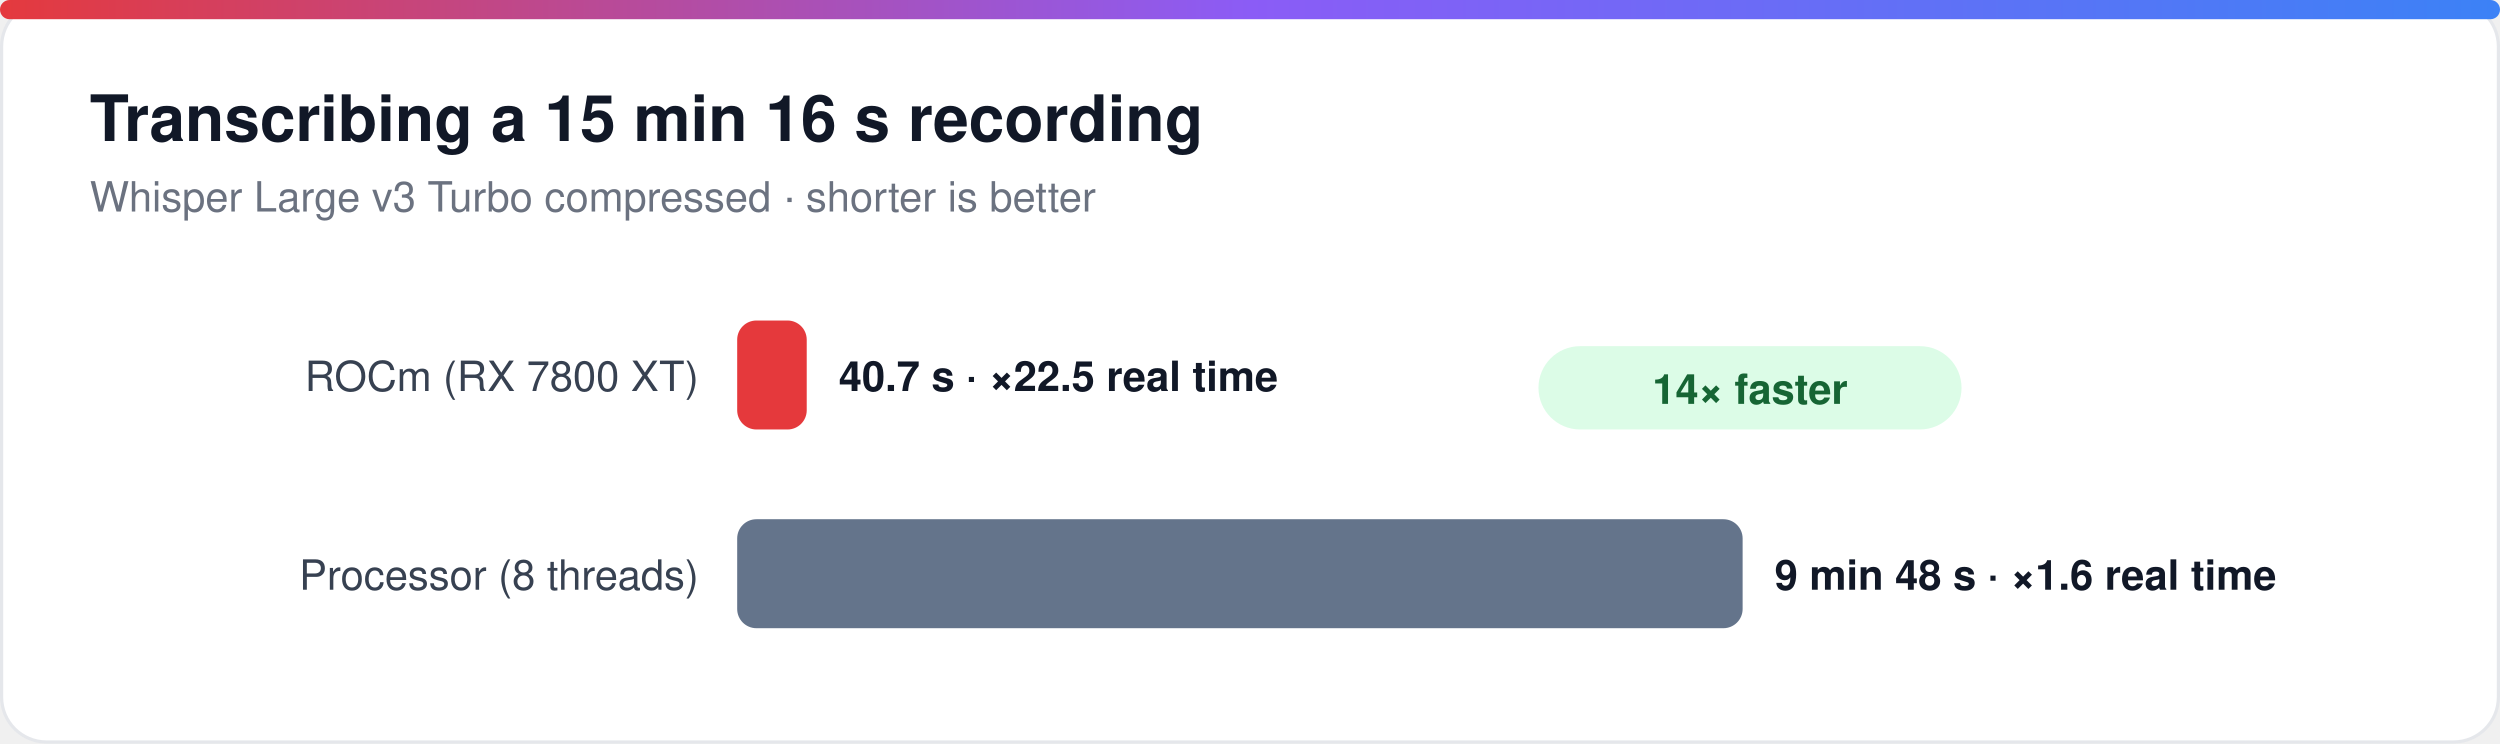
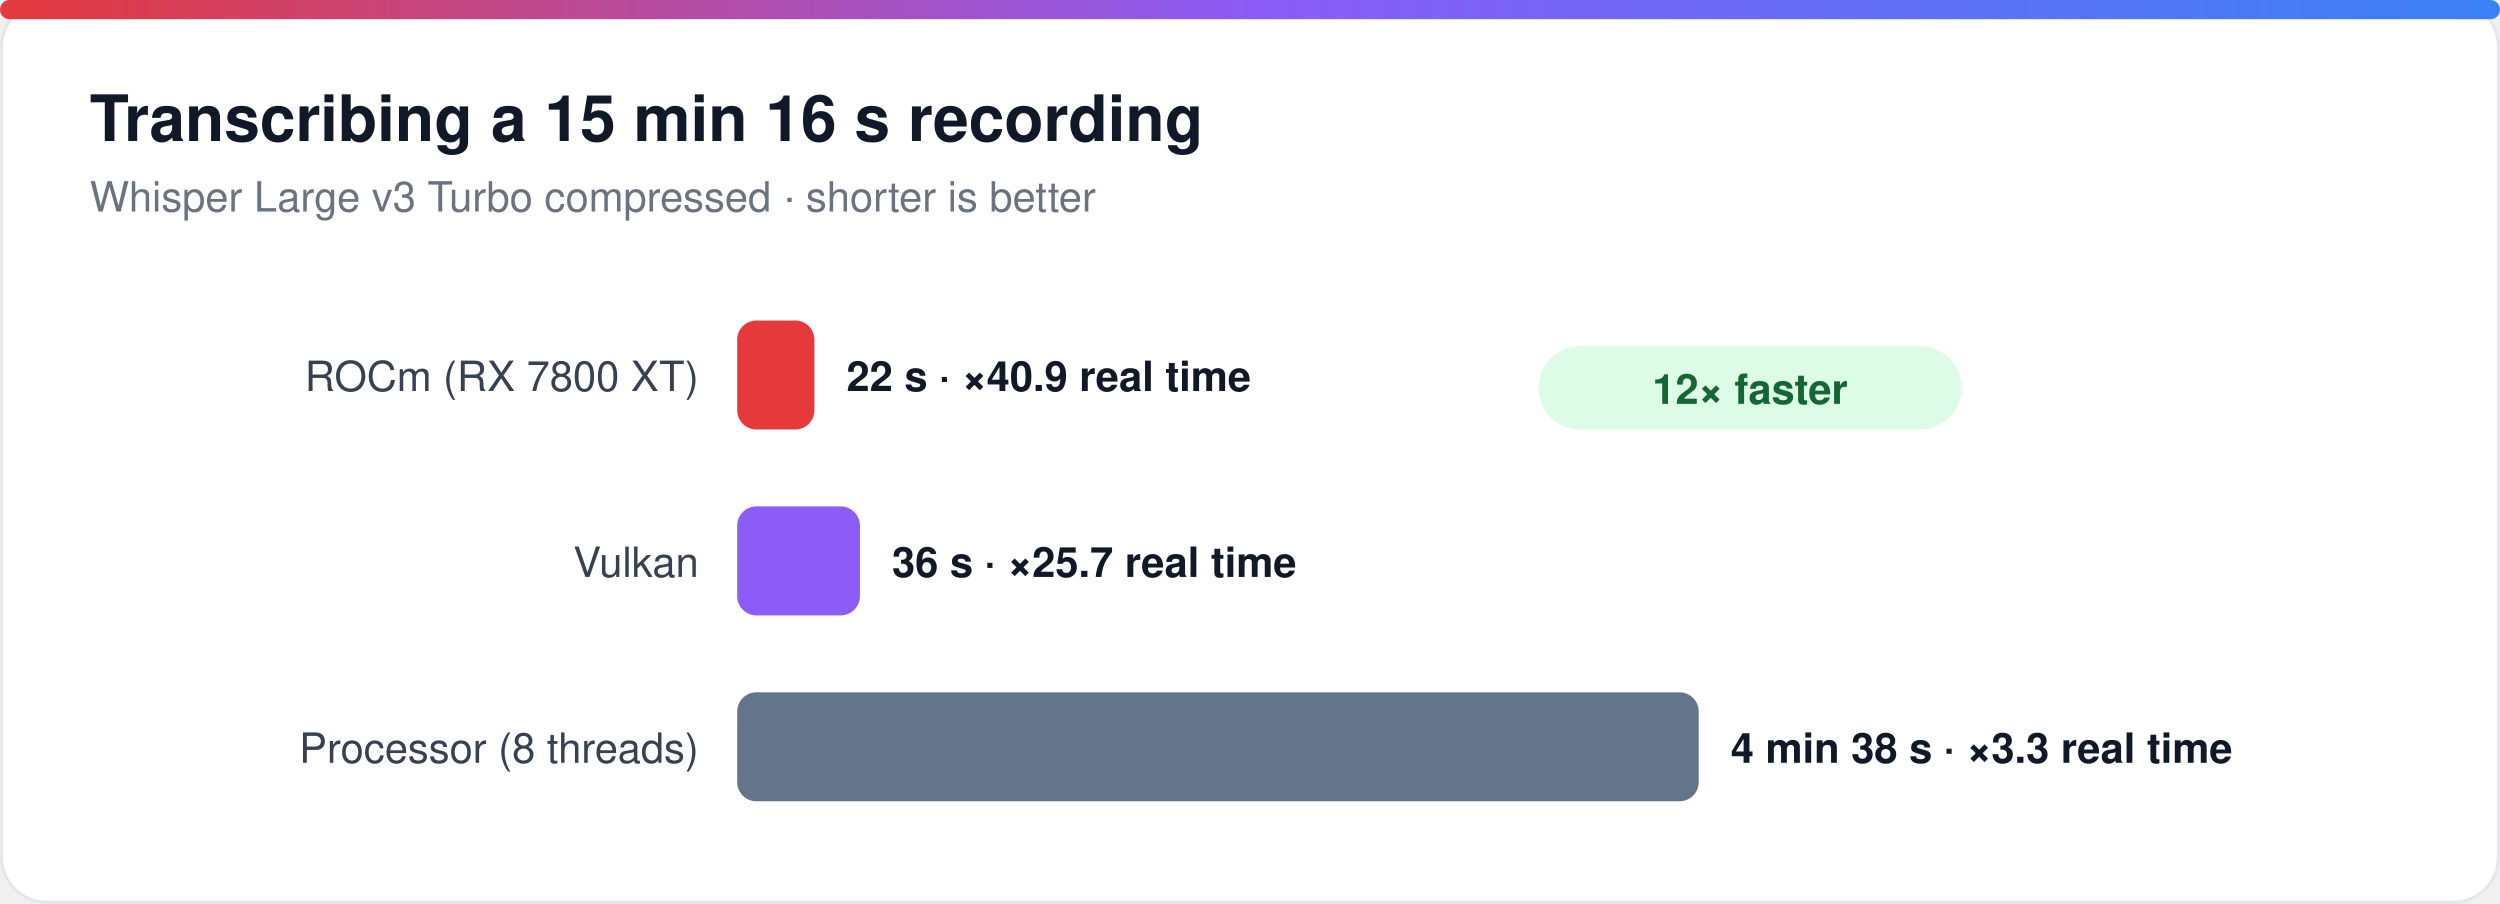
- <svg xmlns="http://www.w3.org/2000/svg" width="780" height="232" viewBox="0 0 780 232" font-family="Segoe UI, -apple-system, Helvetica, Arial, sans-serif" role="img" aria-label="Transcribing a 15 min 16 s recording">
-   <rect x="0.5" y="0.5" width="779" height="231" rx="14" fill="#FFFFFF" stroke="#E5E7EB" />
+ <svg xmlns="http://www.w3.org/2000/svg" width="780" height="282" viewBox="0 0 780 282" font-family="Segoe UI, -apple-system, Helvetica, Arial, sans-serif" role="img" aria-label="Transcribing a 15 min 16 s recording">
+   <rect x="0.5" y="0.5" width="779" height="281" rx="14" fill="#FFFFFF" stroke="#E5E7EB" />
  <rect x="0" y="0" width="780" height="6" rx="3" fill="url(#g)" />
  <defs>
    <linearGradient id="g" x1="0" x2="1">
      <stop offset="0" stop-color="#E5393C" />
      <stop offset="0.5" stop-color="#8B5CF6" />
      <stop offset="1" stop-color="#3B82F6" />
    </linearGradient>
  </defs>
  <text x="28" y="44" font-size="20" font-weight="700" fill="#111827">Transcribing a 15 min 16 s recording</text>
  <text x="28" y="66" font-size="13" fill="#6B7280">Whisper Large v3 Turbo compressed · shorter is better</text>
  <text x="218" y="122.0" font-size="13" fill="#374151" text-anchor="end">ROCm (RX 7800 XT)</text>
-   <rect x="230" y="100" width="21.7" height="34" rx="6" fill="#E5393C" />
-   <text x="261.7" y="122.0" font-size="13" font-weight="700" fill="#111827">40.7 s  ·  ×22.5 real time</text>
-   <text x="218" y="184.0" font-size="13" fill="#374151" text-anchor="end">Processor (8 threads)</text>
-   <rect x="230" y="162" width="313.7" height="34" rx="6" fill="#64748B" />
-   <text x="553.7" y="184.0" font-size="13" font-weight="600" fill="#111827">9 min 48 s  ·  ×1.6 real time</text>
+   <rect x="230" y="100" width="24.1" height="34" rx="6" fill="#E5393C" />
+   <text x="264.1" y="122.0" font-size="13" font-weight="700" fill="#111827">22 s  ·  ×40.9 real time</text>
+   <text x="218" y="180.0" font-size="13" fill="#374151" text-anchor="end">Vulkan</text>
+   <rect x="230" y="158" width="38.3" height="34" rx="6" fill="#8B5CF6" />
+   <text x="278.3" y="180.0" font-size="13" font-weight="600" fill="#111827">36 s  ·  ×25.7 real time</text>
+   <text x="218" y="238.0" font-size="13" fill="#374151" text-anchor="end">Processor (8 threads)</text>
+   <rect x="230" y="216" width="300.0" height="34" rx="6" fill="#64748B" />
+   <text x="540.0" y="238.0" font-size="13" font-weight="600" fill="#111827">4 min 38 s  ·  ×3.3 real time</text>
  <rect x="480" y="108" width="132" height="26" rx="13" fill="#DCFCE7" />
-   <text x="546" y="126" font-size="13" font-weight="700" fill="#166534" text-anchor="middle">14× faster</text>
+   <text x="546" y="126" font-size="13" font-weight="700" fill="#166534" text-anchor="middle">12× faster</text>
</svg>
